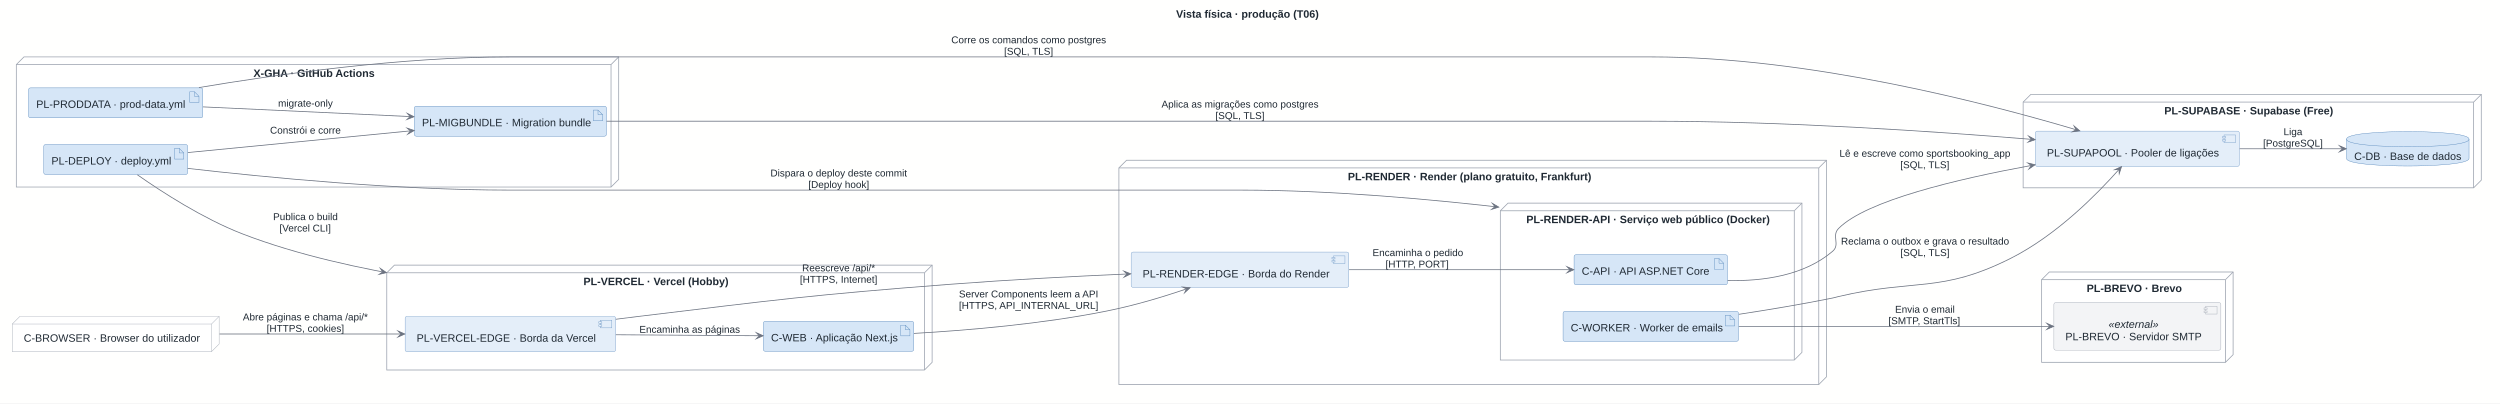
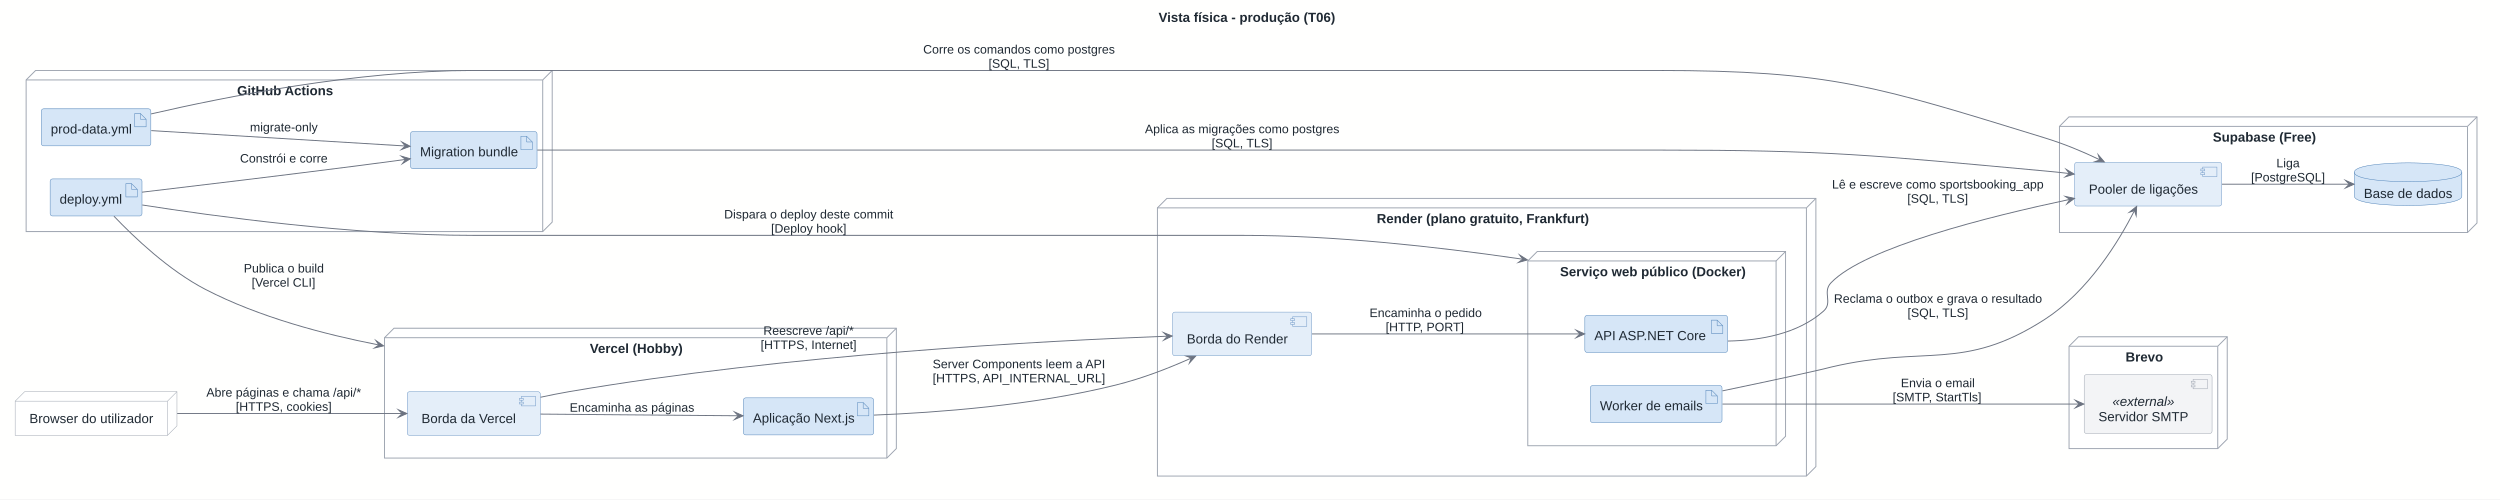
- <svg xmlns="http://www.w3.org/2000/svg" version="1.1" data-diagram-type="DESCRIPTION" style="width:3266px;height:527px;background:#FFFFFE;" width="3266px" height="527px" viewBox="0 0 3266 527" zoomAndPan="magnify" preserveAspectRatio="none" contentStyleType="text/css">
+ <svg xmlns="http://www.w3.org/2000/svg" version="1.1" data-diagram-type="DESCRIPTION" style="width:2638px;height:527px;background:#FFFFFE;" width="2638px" height="527px" viewBox="0 0 2638 527" zoomAndPan="magnify" preserveAspectRatio="none" contentStyleType="text/css">
  <defs />
  <g font-family="sans-serif" lengthAdjust="spacing">
-     <rect x="0" y="0" width="3266" height="527" fill="#FFFFFE" style="stroke:none;" />
+     <rect x="0" y="0" width="2638" height="527" fill="#FFFFFE" style="stroke:none;" />
    <g class="title" data-source-line="10">
-       <text x="1536.42" y="23.132" fill="#1F2933" font-size="14" textLength="186.71" font-weight="700" font-family="Arial, Liberation Sans, Helvetica, sans-serif">Vista física · produção (T06)</text>
+       <text x="1222.5" y="23.132" fill="#1F2933" font-size="14" textLength="186.71" font-weight="700" font-family="Arial, Liberation Sans, Helvetica, sans-serif">Vista física - produção (T06)</text>
    </g>
    <g class="cluster" data-qualified-name="PL_VERCEL" id="ent0002" data-source-line="15">
-       <polygon points="505.27,356.354,515.27,346.354,1217.73,346.354,1217.73,473.354,1207.73,483.354,505.27,483.354,505.27,356.354" fill="#FFF" style="stroke:#9CA3AF;stroke-width:1;stroke-linejoin:miter;stroke-miterlimit:10;" />
-       <line x1="1207.73" y1="356.354" x2="1217.73" y2="346.354" style="stroke:#9CA3AF;stroke-width:1;" />
-       <line x1="505.27" y1="356.354" x2="1207.73" y2="356.354" style="stroke:#9CA3AF;stroke-width:1;" />
-       <line x1="1207.73" y1="356.354" x2="1207.73" y2="483.354" style="stroke:#9CA3AF;stroke-width:1;" />
-       <text x="762.21" y="372.485" fill="#1F2933" font-size="14" textLength="190.579" font-weight="700" font-family="Arial, Liberation Sans, Helvetica, sans-serif">PL-VERCEL · Vercel (Hobby)</text>
+       <polygon points="405.73,356.354,415.73,346.354,945.81,346.354,945.81,473.354,935.81,483.354,405.73,483.354,405.73,356.354" fill="#FFF" style="stroke:#9CA3AF;stroke-width:1;stroke-linejoin:miter;stroke-miterlimit:10;" />
+       <line x1="935.81" y1="356.354" x2="945.81" y2="346.354" style="stroke:#9CA3AF;stroke-width:1;" />
+       <line x1="405.73" y1="356.354" x2="935.81" y2="356.354" style="stroke:#9CA3AF;stroke-width:1;" />
+       <line x1="935.81" y1="356.354" x2="935.81" y2="483.354" style="stroke:#9CA3AF;stroke-width:1;" />
+       <text x="622.37" y="372.485" fill="#1F2933" font-size="14" textLength="98.8" font-weight="700" font-family="Arial, Liberation Sans, Helvetica, sans-serif">Vercel (Hobby)</text>
    </g>
    <g class="cluster" data-qualified-name="PL_RENDER" id="ent0005" data-source-line="20">
-       <polygon points="1461.73,219.354,1471.73,209.354,2386.04,209.354,2386.04,492.354,2376.04,502.354,1461.73,502.354,1461.73,219.354" fill="#FFF" style="stroke:#9CA3AF;stroke-width:1;stroke-linejoin:miter;stroke-miterlimit:10;" />
-       <line x1="2376.04" y1="219.354" x2="2386.04" y2="209.354" style="stroke:#9CA3AF;stroke-width:1;" />
-       <line x1="1461.73" y1="219.354" x2="2376.04" y2="219.354" style="stroke:#9CA3AF;stroke-width:1;" />
-       <line x1="2376.04" y1="219.354" x2="2376.04" y2="502.354" style="stroke:#9CA3AF;stroke-width:1;" />
-       <text x="1760.83" y="235.485" fill="#1F2933" font-size="14" textLength="318.11" font-weight="700" font-family="Arial, Liberation Sans, Helvetica, sans-serif">PL-RENDER · Render (plano gratuito, Frankfurt)</text>
+       <polygon points="1221.31,219.354,1231.31,209.354,1916.12,209.354,1916.12,492.354,1906.12,502.354,1221.31,502.354,1221.31,219.354" fill="#FFF" style="stroke:#9CA3AF;stroke-width:1;stroke-linejoin:miter;stroke-miterlimit:10;" />
+       <line x1="1906.12" y1="219.354" x2="1916.12" y2="209.354" style="stroke:#9CA3AF;stroke-width:1;" />
+       <line x1="1221.31" y1="219.354" x2="1906.12" y2="219.354" style="stroke:#9CA3AF;stroke-width:1;" />
+       <line x1="1906.12" y1="219.354" x2="1906.12" y2="502.354" style="stroke:#9CA3AF;stroke-width:1;" />
+       <text x="1452.715" y="235.485" fill="#1F2933" font-size="14" textLength="224" font-weight="700" font-family="Arial, Liberation Sans, Helvetica, sans-serif">Render (plano gratuito, Frankfurt)</text>
    </g>
    <g class="cluster" data-qualified-name="PL_RENDER.PL_RENDER_API" id="ent0007" data-source-line="22">
-       <polygon points="1960.04,275.354,1970.04,265.354,2354.04,265.354,2354.04,460.354,2344.04,470.354,1960.04,470.354,1960.04,275.354" fill="#FFF" style="stroke:#9CA3AF;stroke-width:1;stroke-linejoin:miter;stroke-miterlimit:10;" />
-       <line x1="2344.04" y1="275.354" x2="2354.04" y2="265.354" style="stroke:#9CA3AF;stroke-width:1;" />
-       <line x1="1960.04" y1="275.354" x2="2344.04" y2="275.354" style="stroke:#9CA3AF;stroke-width:1;" />
-       <line x1="2344.04" y1="275.354" x2="2344.04" y2="470.354" style="stroke:#9CA3AF;stroke-width:1;" />
-       <text x="1993.961" y="291.485" fill="#1F2933" font-size="14" textLength="318.158" font-weight="700" font-family="Arial, Liberation Sans, Helvetica, sans-serif">PL-RENDER-API · Serviço web público (Docker)</text>
+       <polygon points="1612.12,275.354,1622.12,265.354,1884.12,265.354,1884.12,460.354,1874.12,470.354,1612.12,470.354,1612.12,275.354" fill="#FFF" style="stroke:#9CA3AF;stroke-width:1;stroke-linejoin:miter;stroke-miterlimit:10;" />
+       <line x1="1874.12" y1="275.354" x2="1884.12" y2="265.354" style="stroke:#9CA3AF;stroke-width:1;" />
+       <line x1="1612.12" y1="275.354" x2="1874.12" y2="275.354" style="stroke:#9CA3AF;stroke-width:1;" />
+       <line x1="1874.12" y1="275.354" x2="1874.12" y2="470.354" style="stroke:#9CA3AF;stroke-width:1;" />
+       <text x="1646.096" y="291.485" fill="#1F2933" font-size="14" textLength="196.048" font-weight="700" font-family="Arial, Liberation Sans, Helvetica, sans-serif">Serviço web público (Docker)</text>
    </g>
    <g class="cluster" data-qualified-name="PL_SUPABASE" id="ent0010" data-source-line="28">
-       <polygon points="2643.04,133.354,2653.04,123.354,3241.55,123.354,3241.55,235.354,3231.55,245.354,2643.04,245.354,2643.04,133.354" fill="#FFF" style="stroke:#9CA3AF;stroke-width:1;stroke-linejoin:miter;stroke-miterlimit:10;" />
-       <line x1="3231.55" y1="133.354" x2="3241.55" y2="123.354" style="stroke:#9CA3AF;stroke-width:1;" />
-       <line x1="2643.04" y1="133.354" x2="3231.55" y2="133.354" style="stroke:#9CA3AF;stroke-width:1;" />
-       <line x1="3231.55" y1="133.354" x2="3231.55" y2="245.354" style="stroke:#9CA3AF;stroke-width:1;" />
-       <text x="2827.44" y="149.485" fill="#1F2933" font-size="14" textLength="221.71" font-weight="700" font-family="Arial, Liberation Sans, Helvetica, sans-serif">PL-SUPABASE · Supabase (Free)</text>
+       <polygon points="2173.12,133.354,2183.12,123.354,2613.71,123.354,2613.71,235.354,2603.71,245.354,2173.12,245.354,2173.12,133.354" fill="#FFF" style="stroke:#9CA3AF;stroke-width:1;stroke-linejoin:miter;stroke-miterlimit:10;" />
+       <line x1="2603.71" y1="133.354" x2="2613.71" y2="123.354" style="stroke:#9CA3AF;stroke-width:1;" />
+       <line x1="2173.12" y1="133.354" x2="2603.71" y2="133.354" style="stroke:#9CA3AF;stroke-width:1;" />
+       <line x1="2603.71" y1="133.354" x2="2603.71" y2="245.354" style="stroke:#9CA3AF;stroke-width:1;" />
+       <text x="2334.953" y="149.485" fill="#1F2933" font-size="14" textLength="108.924" font-weight="700" font-family="Arial, Liberation Sans, Helvetica, sans-serif">Supabase (Free)</text>
    </g>
    <g class="cluster" data-qualified-name="PL_BREVO_NODE" id="ent0013" data-source-line="33">
-       <polygon points="2667.19,365.354,2677.19,355.354,2917.34,355.354,2917.34,463.354,2907.34,473.354,2667.19,473.354,2667.19,365.354" fill="#FFF" style="stroke:#9CA3AF;stroke-width:1;stroke-linejoin:miter;stroke-miterlimit:10;" />
-       <line x1="2907.34" y1="365.354" x2="2917.34" y2="355.354" style="stroke:#9CA3AF;stroke-width:1;" />
-       <line x1="2667.19" y1="365.354" x2="2907.34" y2="365.354" style="stroke:#9CA3AF;stroke-width:1;" />
-       <line x1="2907.34" y1="365.354" x2="2907.34" y2="473.354" style="stroke:#9CA3AF;stroke-width:1;" />
-       <text x="2726.034" y="381.485" fill="#1F2933" font-size="14" textLength="124.462" font-weight="700" font-family="Arial, Liberation Sans, Helvetica, sans-serif">PL-BREVO · Brevo</text>
+       <polygon points="2183.26,365.354,2193.26,355.354,2350.17,355.354,2350.17,463.354,2340.17,473.354,2183.26,473.354,2183.26,365.354" fill="#FFF" style="stroke:#9CA3AF;stroke-width:1;stroke-linejoin:miter;stroke-miterlimit:10;" />
+       <line x1="2340.17" y1="365.354" x2="2350.17" y2="355.354" style="stroke:#9CA3AF;stroke-width:1;" />
+       <line x1="2183.26" y1="365.354" x2="2340.17" y2="365.354" style="stroke:#9CA3AF;stroke-width:1;" />
+       <line x1="2340.17" y1="365.354" x2="2340.17" y2="473.354" style="stroke:#9CA3AF;stroke-width:1;" />
+       <text x="2242.874" y="381.485" fill="#1F2933" font-size="14" textLength="39.683" font-weight="700" font-family="Arial, Liberation Sans, Helvetica, sans-serif">Brevo</text>
    </g>
    <g class="cluster" data-qualified-name="X_GHA" id="ent0015" data-source-line="37">
-       <polygon points="21.33,84.354,31.33,74.354,808.25,74.354,808.25,234.354,798.25,244.354,21.33,244.354,21.33,84.354" fill="#FFF" style="stroke:#9CA3AF;stroke-width:1;stroke-linejoin:miter;stroke-miterlimit:10;" />
-       <line x1="798.25" y1="84.354" x2="808.25" y2="74.354" style="stroke:#9CA3AF;stroke-width:1;" />
-       <line x1="21.33" y1="84.354" x2="798.25" y2="84.354" style="stroke:#9CA3AF;stroke-width:1;" />
-       <line x1="798.25" y1="84.354" x2="798.25" y2="244.354" style="stroke:#9CA3AF;stroke-width:1;" />
-       <text x="331.073" y="100.485" fill="#1F2933" font-size="14" textLength="159.435" font-weight="700" font-family="Arial, Liberation Sans, Helvetica, sans-serif">X-GHA · GitHub Actions</text>
+       <polygon points="27.57,84.354,37.57,74.354,582.68,74.354,582.68,234.354,572.68,244.354,27.57,244.354,27.57,84.354" fill="#FFF" style="stroke:#9CA3AF;stroke-width:1;stroke-linejoin:miter;stroke-miterlimit:10;" />
+       <line x1="572.68" y1="84.354" x2="582.68" y2="74.354" style="stroke:#9CA3AF;stroke-width:1;" />
+       <line x1="27.57" y1="84.354" x2="572.68" y2="84.354" style="stroke:#9CA3AF;stroke-width:1;" />
+       <line x1="572.68" y1="84.354" x2="572.68" y2="244.354" style="stroke:#9CA3AF;stroke-width:1;" />
+       <text x="250.184" y="100.485" fill="#1F2933" font-size="14" textLength="101.883" font-weight="700" font-family="Arial, Liberation Sans, Helvetica, sans-serif">GitHub Actions</text>
    </g>
    <g class="entity" data-qualified-name="PL_VERCEL.PL_VERCEL_EDGE" id="ent0003" data-source-line="16">
-       <rect x="529.27" y="413.304" width="274.979" height="46.099" fill="#E4EEF9" style="stroke:#6B95C4;stroke-width:0.5;" rx="2.5" ry="2.5" />
-       <rect x="784.249" y="418.304" width="15" height="10" fill="#E4EEF9" style="stroke:#6B95C4;stroke-width:0.5;" />
-       <rect x="782.249" y="420.304" width="4" height="2" fill="#E4EEF9" style="stroke:#6B95C4;stroke-width:0.5;" />
-       <rect x="782.249" y="424.304" width="4" height="2" fill="#E4EEF9" style="stroke:#6B95C4;stroke-width:0.5;" />
-       <text x="544.27" y="446.435" fill="#1F2933" font-size="14" textLength="234.979" font-family="Arial, Liberation Sans, Helvetica, sans-serif">PL-VERCEL-EDGE · Borda da Vercel</text>
+       <rect x="429.73" y="413.304" width="140.393" height="46.099" fill="#E4EEF9" style="stroke:#6B95C4;stroke-width:0.5;" rx="2.5" ry="2.5" />
+       <rect x="550.123" y="418.304" width="15" height="10" fill="#E4EEF9" style="stroke:#6B95C4;stroke-width:0.5;" />
+       <rect x="548.123" y="420.304" width="4" height="2" fill="#E4EEF9" style="stroke:#6B95C4;stroke-width:0.5;" />
+       <rect x="548.123" y="424.304" width="4" height="2" fill="#E4EEF9" style="stroke:#6B95C4;stroke-width:0.5;" />
+       <text x="444.73" y="446.435" fill="#1F2933" font-size="14" textLength="100.393" font-family="Arial, Liberation Sans, Helvetica, sans-serif">Borda da Vercel</text>
    </g>
    <g class="entity" data-qualified-name="PL_VERCEL.C_WEB" id="ent0004" data-source-line="17">
-       <rect x="997.25" y="419.804" width="196.482" height="39.099" fill="#D6E6F7" style="stroke:#4F82B8;stroke-width:0.5;" rx="2.5" ry="2.5" />
-       <polygon points="1176.732,424.804,1176.732,438.804,1188.732,438.804,1188.732,430.804,1182.732,424.804,1176.732,424.804" fill="#D6E6F7" style="stroke:#4F82B8;stroke-width:0.5;stroke-linejoin:miter;stroke-miterlimit:10;" />
-       <line x1="1182.732" y1="424.804" x2="1182.732" y2="430.804" style="stroke:#4F82B8;stroke-width:0.5;" />
-       <line x1="1188.732" y1="430.804" x2="1182.732" y2="430.804" style="stroke:#4F82B8;stroke-width:0.5;" />
-       <text x="1007.25" y="445.935" fill="#1F2933" font-size="14" textLength="166.482" font-family="Arial, Liberation Sans, Helvetica, sans-serif">C-WEB · Aplicação Next.js</text>
+       <rect x="784.43" y="419.804" width="137.379" height="39.099" fill="#D6E6F7" style="stroke:#4F82B8;stroke-width:0.5;" rx="2.5" ry="2.5" />
+       <polygon points="904.809,424.804,904.809,438.804,916.809,438.804,916.809,430.804,910.809,424.804,904.809,424.804" fill="#D6E6F7" style="stroke:#4F82B8;stroke-width:0.5;stroke-linejoin:miter;stroke-miterlimit:10;" />
+       <line x1="910.809" y1="424.804" x2="910.809" y2="430.804" style="stroke:#4F82B8;stroke-width:0.5;" />
+       <line x1="916.809" y1="430.804" x2="910.809" y2="430.804" style="stroke:#4F82B8;stroke-width:0.5;" />
+       <text x="794.43" y="445.935" fill="#1F2933" font-size="14" textLength="107.379" font-family="Arial, Liberation Sans, Helvetica, sans-serif">Aplicação Next.js</text>
    </g>
    <g class="entity" data-qualified-name="PL_RENDER.PL_RENDER_EDGE" id="ent0006" data-source-line="21">
-       <rect x="1477.73" y="329.304" width="284.31" height="46.099" fill="#E4EEF9" style="stroke:#6B95C4;stroke-width:0.5;" rx="2.5" ry="2.5" />
-       <rect x="1742.04" y="334.304" width="15" height="10" fill="#E4EEF9" style="stroke:#6B95C4;stroke-width:0.5;" />
-       <rect x="1740.04" y="336.304" width="4" height="2" fill="#E4EEF9" style="stroke:#6B95C4;stroke-width:0.5;" />
-       <rect x="1740.04" y="340.304" width="4" height="2" fill="#E4EEF9" style="stroke:#6B95C4;stroke-width:0.5;" />
-       <text x="1492.73" y="362.435" fill="#1F2933" font-size="14" textLength="244.31" font-family="Arial, Liberation Sans, Helvetica, sans-serif">PL-RENDER-EDGE · Borda do Render</text>
+       <rect x="1237.31" y="329.304" width="146.627" height="46.099" fill="#E4EEF9" style="stroke:#6B95C4;stroke-width:0.5;" rx="2.5" ry="2.5" />
+       <rect x="1363.937" y="334.304" width="15" height="10" fill="#E4EEF9" style="stroke:#6B95C4;stroke-width:0.5;" />
+       <rect x="1361.937" y="336.304" width="4" height="2" fill="#E4EEF9" style="stroke:#6B95C4;stroke-width:0.5;" />
+       <rect x="1361.937" y="340.304" width="4" height="2" fill="#E4EEF9" style="stroke:#6B95C4;stroke-width:0.5;" />
+       <text x="1252.31" y="362.435" fill="#1F2933" font-size="14" textLength="106.627" font-family="Arial, Liberation Sans, Helvetica, sans-serif">Borda do Render</text>
    </g>
    <g class="entity" data-qualified-name="PL_RENDER.PL_RENDER_API.C_API" id="ent0008" data-source-line="23">
-       <rect x="2056.36" y="332.804" width="200.372" height="39.099" fill="#D6E6F7" style="stroke:#4F82B8;stroke-width:0.5;" rx="2.5" ry="2.5" />
-       <polygon points="2239.732,337.804,2239.732,351.804,2251.732,351.804,2251.732,343.804,2245.732,337.804,2239.732,337.804" fill="#D6E6F7" style="stroke:#4F82B8;stroke-width:0.5;stroke-linejoin:miter;stroke-miterlimit:10;" />
-       <line x1="2245.732" y1="337.804" x2="2245.732" y2="343.804" style="stroke:#4F82B8;stroke-width:0.5;" />
-       <line x1="2251.732" y1="343.804" x2="2245.732" y2="343.804" style="stroke:#4F82B8;stroke-width:0.5;" />
-       <text x="2066.36" y="358.935" fill="#1F2933" font-size="14" textLength="170.372" font-family="Arial, Liberation Sans, Helvetica, sans-serif">C-API · API ASP.NET Core</text>
+       <rect x="1672.32" y="332.804" width="150.593" height="39.099" fill="#D6E6F7" style="stroke:#4F82B8;stroke-width:0.5;" rx="2.5" ry="2.5" />
+       <polygon points="1805.913,337.804,1805.913,351.804,1817.913,351.804,1817.913,343.804,1811.913,337.804,1805.913,337.804" fill="#D6E6F7" style="stroke:#4F82B8;stroke-width:0.5;stroke-linejoin:miter;stroke-miterlimit:10;" />
+       <line x1="1811.913" y1="337.804" x2="1811.913" y2="343.804" style="stroke:#4F82B8;stroke-width:0.5;" />
+       <line x1="1817.913" y1="343.804" x2="1811.913" y2="343.804" style="stroke:#4F82B8;stroke-width:0.5;" />
+       <text x="1682.32" y="358.935" fill="#1F2933" font-size="14" textLength="120.593" font-family="Arial, Liberation Sans, Helvetica, sans-serif">API ASP.NET Core</text>
    </g>
    <g class="entity" data-qualified-name="PL_RENDER.PL_RENDER_API.C_WORKER" id="ent0009" data-source-line="24">
-       <rect x="2041.98" y="406.804" width="229.131" height="39.099" fill="#D6E6F7" style="stroke:#4F82B8;stroke-width:0.5;" rx="2.5" ry="2.5" />
-       <polygon points="2254.111,411.804,2254.111,425.804,2266.111,425.804,2266.111,417.804,2260.111,411.804,2254.111,411.804" fill="#D6E6F7" style="stroke:#4F82B8;stroke-width:0.5;stroke-linejoin:miter;stroke-miterlimit:10;" />
-       <line x1="2260.111" y1="411.804" x2="2260.111" y2="417.804" style="stroke:#4F82B8;stroke-width:0.5;" />
-       <line x1="2266.111" y1="417.804" x2="2260.111" y2="417.804" style="stroke:#4F82B8;stroke-width:0.5;" />
-       <text x="2051.98" y="432.935" fill="#1F2933" font-size="14" textLength="199.131" font-family="Arial, Liberation Sans, Helvetica, sans-serif">C-WORKER · Worker de emails</text>
+       <rect x="1678.16" y="406.804" width="138.917" height="39.099" fill="#D6E6F7" style="stroke:#4F82B8;stroke-width:0.5;" rx="2.5" ry="2.5" />
+       <polygon points="1800.077,411.804,1800.077,425.804,1812.077,425.804,1812.077,417.804,1806.077,411.804,1800.077,411.804" fill="#D6E6F7" style="stroke:#4F82B8;stroke-width:0.5;stroke-linejoin:miter;stroke-miterlimit:10;" />
+       <line x1="1806.077" y1="411.804" x2="1806.077" y2="417.804" style="stroke:#4F82B8;stroke-width:0.5;" />
+       <line x1="1812.077" y1="417.804" x2="1806.077" y2="417.804" style="stroke:#4F82B8;stroke-width:0.5;" />
+       <text x="1688.16" y="432.935" fill="#1F2933" font-size="14" textLength="108.917" font-family="Arial, Liberation Sans, Helvetica, sans-serif">Worker de emails</text>
    </g>
    <g class="entity" data-qualified-name="PL_SUPABASE.PL_SUPAPOOL" id="ent0011" data-source-line="29">
-       <rect x="2659.04" y="171.304" width="266.44" height="46.099" fill="#E4EEF9" style="stroke:#6B95C4;stroke-width:0.5;" rx="2.5" ry="2.5" />
-       <rect x="2905.48" y="176.304" width="15" height="10" fill="#E4EEF9" style="stroke:#6B95C4;stroke-width:0.5;" />
-       <rect x="2903.48" y="178.304" width="4" height="2" fill="#E4EEF9" style="stroke:#6B95C4;stroke-width:0.5;" />
-       <rect x="2903.48" y="182.304" width="4" height="2" fill="#E4EEF9" style="stroke:#6B95C4;stroke-width:0.5;" />
-       <text x="2674.04" y="204.435" fill="#1F2933" font-size="14" textLength="226.44" font-family="Arial, Liberation Sans, Helvetica, sans-serif">PL-SUPAPOOL · Pooler de ligações</text>
+       <rect x="2189.12" y="171.304" width="155.186" height="46.099" fill="#E4EEF9" style="stroke:#6B95C4;stroke-width:0.5;" rx="2.5" ry="2.5" />
+       <rect x="2324.306" y="176.304" width="15" height="10" fill="#E4EEF9" style="stroke:#6B95C4;stroke-width:0.5;" />
+       <rect x="2322.306" y="178.304" width="4" height="2" fill="#E4EEF9" style="stroke:#6B95C4;stroke-width:0.5;" />
+       <rect x="2322.306" y="182.304" width="4" height="2" fill="#E4EEF9" style="stroke:#6B95C4;stroke-width:0.5;" />
+       <text x="2204.12" y="204.435" fill="#1F2933" font-size="14" textLength="115.186" font-family="Arial, Liberation Sans, Helvetica, sans-serif">Pooler de ligações</text>
    </g>
    <g class="entity" data-qualified-name="PL_SUPABASE.C_DB" id="ent0012" data-source-line="30">
-       <path d="M3065.48,181.804 C3065.48,171.804 3145.514,171.804 3145.514,171.804 C3145.514,171.804 3225.548,171.804 3225.548,181.804 L3225.548,206.902 C3225.548,216.902 3145.514,216.902 3145.514,216.902 C3145.514,216.902 3065.48,216.902 3065.48,206.902 L3065.48,181.804" style="stroke:#4F82B8;stroke-width:0.5;" fill="#D6E6F7" />
-       <path d="M3065.48,181.804 C3065.48,191.804 3145.514,191.804 3145.514,191.804 C3145.514,191.804 3225.548,191.804 3225.548,181.804" style="stroke:#4F82B8;stroke-width:0.5;" fill="none" />
-       <text x="3075.48" y="208.935" fill="#1F2933" font-size="14" textLength="140.068" font-family="Arial, Liberation Sans, Helvetica, sans-serif">C-DB · Base de dados</text>
+       <path d="M2484.31,181.804 C2484.31,171.804 2541.013,171.804 2541.013,171.804 C2541.013,171.804 2597.716,171.804 2597.716,181.804 L2597.716,206.902 C2597.716,216.902 2541.013,216.902 2541.013,216.902 C2541.013,216.902 2484.31,216.902 2484.31,206.902 L2484.31,181.804" style="stroke:#4F82B8;stroke-width:0.5;" fill="#D6E6F7" />
+       <path d="M2484.31,181.804 C2484.31,191.804 2541.013,191.804 2541.013,191.804 C2541.013,191.804 2597.716,191.804 2597.716,181.804" style="stroke:#4F82B8;stroke-width:0.5;" fill="none" />
+       <text x="2494.31" y="208.935" fill="#1F2933" font-size="14" textLength="93.406" font-family="Arial, Liberation Sans, Helvetica, sans-serif">Base de dados</text>
    </g>
    <g class="entity" data-qualified-name="PL_BREVO_NODE.PL_BREVO" id="ent0014" data-source-line="34">
-       <rect x="2683.19" y="395.254" width="218.151" height="62.197" fill="#F3F4F6" style="stroke:#9CA3AF;stroke-width:0.5;" rx="2.5" ry="2.5" />
-       <rect x="2881.341" y="400.254" width="15" height="10" fill="#F3F4F6" style="stroke:#9CA3AF;stroke-width:0.5;" />
-       <rect x="2879.341" y="402.254" width="4" height="2" fill="#F3F4F6" style="stroke:#9CA3AF;stroke-width:0.5;" />
-       <rect x="2879.341" y="406.254" width="4" height="2" fill="#F3F4F6" style="stroke:#9CA3AF;stroke-width:0.5;" />
-       <text x="2754.576" y="428.385" fill="#1F2933" font-size="14" textLength="65.379" font-style="italic" font-family="Arial, Liberation Sans, Helvetica, sans-serif">«external»</text>
-       <text x="2698.19" y="444.484" fill="#1F2933" font-size="14" textLength="178.151" font-family="Arial, Liberation Sans, Helvetica, sans-serif">PL-BREVO · Servidor SMTP</text>
+       <rect x="2199.26" y="395.254" width="134.91" height="62.197" fill="#F3F4F6" style="stroke:#9CA3AF;stroke-width:0.5;" rx="2.5" ry="2.5" />
+       <rect x="2314.17" y="400.254" width="15" height="10" fill="#F3F4F6" style="stroke:#9CA3AF;stroke-width:0.5;" />
+       <rect x="2312.17" y="402.254" width="4" height="2" fill="#F3F4F6" style="stroke:#9CA3AF;stroke-width:0.5;" />
+       <rect x="2312.17" y="406.254" width="4" height="2" fill="#F3F4F6" style="stroke:#9CA3AF;stroke-width:0.5;" />
+       <text x="2229.026" y="428.385" fill="#1F2933" font-size="14" textLength="65.379" font-style="italic" font-family="Arial, Liberation Sans, Helvetica, sans-serif">«external»</text>
+       <text x="2214.26" y="444.484" fill="#1F2933" font-size="14" textLength="94.91" font-family="Arial, Liberation Sans, Helvetica, sans-serif">Servidor SMTP</text>
    </g>
    <g class="entity" data-qualified-name="X_GHA.PL_DEPLOY" id="ent0016" data-source-line="38">
-       <rect x="57.16" y="188.804" width="187.944" height="39.099" fill="#D6E6F7" style="stroke:#4F82B8;stroke-width:0.5;" rx="2.5" ry="2.5" />
-       <polygon points="228.104,193.804,228.104,207.804,240.104,207.804,240.104,199.804,234.104,193.804,228.104,193.804" fill="#D6E6F7" style="stroke:#4F82B8;stroke-width:0.5;stroke-linejoin:miter;stroke-miterlimit:10;" />
-       <line x1="234.104" y1="193.804" x2="234.104" y2="199.804" style="stroke:#4F82B8;stroke-width:0.5;" />
-       <line x1="240.104" y1="199.804" x2="234.104" y2="199.804" style="stroke:#4F82B8;stroke-width:0.5;" />
-       <text x="67.16" y="214.935" fill="#1F2933" font-size="14" textLength="157.944" font-family="Arial, Liberation Sans, Helvetica, sans-serif">PL-DEPLOY · deploy.yml</text>
+       <rect x="52.91" y="188.804" width="96.917" height="39.099" fill="#D6E6F7" style="stroke:#4F82B8;stroke-width:0.5;" rx="2.5" ry="2.5" />
+       <polygon points="132.827,193.804,132.827,207.804,144.827,207.804,144.827,199.804,138.827,193.804,132.827,193.804" fill="#D6E6F7" style="stroke:#4F82B8;stroke-width:0.5;stroke-linejoin:miter;stroke-miterlimit:10;" />
+       <line x1="138.827" y1="193.804" x2="138.827" y2="199.804" style="stroke:#4F82B8;stroke-width:0.5;" />
+       <line x1="144.827" y1="199.804" x2="138.827" y2="199.804" style="stroke:#4F82B8;stroke-width:0.5;" />
+       <text x="62.91" y="214.935" fill="#1F2933" font-size="14" textLength="66.917" font-family="Arial, Liberation Sans, Helvetica, sans-serif">deploy.yml</text>
    </g>
    <g class="entity" data-qualified-name="X_GHA.PL_PRODDATA" id="ent0017" data-source-line="39">
-       <rect x="37.33" y="114.804" width="227.606" height="39.099" fill="#D6E6F7" style="stroke:#4F82B8;stroke-width:0.5;" rx="2.5" ry="2.5" />
-       <polygon points="247.936,119.804,247.936,133.804,259.936,133.804,259.936,125.804,253.936,119.804,247.936,119.804" fill="#D6E6F7" style="stroke:#4F82B8;stroke-width:0.5;stroke-linejoin:miter;stroke-miterlimit:10;" />
-       <line x1="253.936" y1="119.804" x2="253.936" y2="125.804" style="stroke:#4F82B8;stroke-width:0.5;" />
-       <line x1="259.936" y1="125.804" x2="253.936" y2="125.804" style="stroke:#4F82B8;stroke-width:0.5;" />
-       <text x="47.33" y="140.935" fill="#1F2933" font-size="14" textLength="197.606" font-family="Arial, Liberation Sans, Helvetica, sans-serif">PL-PRODDATA · prod-data.yml</text>
+       <rect x="43.57" y="114.804" width="115.593" height="39.099" fill="#D6E6F7" style="stroke:#4F82B8;stroke-width:0.5;" rx="2.5" ry="2.5" />
+       <polygon points="142.163,119.804,142.163,133.804,154.163,133.804,154.163,125.804,148.163,119.804,142.163,119.804" fill="#D6E6F7" style="stroke:#4F82B8;stroke-width:0.5;stroke-linejoin:miter;stroke-miterlimit:10;" />
+       <line x1="148.163" y1="119.804" x2="148.163" y2="125.804" style="stroke:#4F82B8;stroke-width:0.5;" />
+       <line x1="154.163" y1="125.804" x2="148.163" y2="125.804" style="stroke:#4F82B8;stroke-width:0.5;" />
+       <text x="53.57" y="140.935" fill="#1F2933" font-size="14" textLength="85.593" font-family="Arial, Liberation Sans, Helvetica, sans-serif">prod-data.yml</text>
    </g>
    <g class="entity" data-qualified-name="X_GHA.PL_MIGBUNDLE" id="ent0018" data-source-line="40">
-       <rect x="541.27" y="138.804" width="250.972" height="39.099" fill="#D6E6F7" style="stroke:#4F82B8;stroke-width:0.5;" rx="2.5" ry="2.5" />
-       <polygon points="775.242,143.804,775.242,157.804,787.242,157.804,787.242,149.804,781.242,143.804,775.242,143.804" fill="#D6E6F7" style="stroke:#4F82B8;stroke-width:0.5;stroke-linejoin:miter;stroke-miterlimit:10;" />
-       <line x1="781.242" y1="143.804" x2="781.242" y2="149.804" style="stroke:#4F82B8;stroke-width:0.5;" />
-       <line x1="787.242" y1="149.804" x2="781.242" y2="149.804" style="stroke:#4F82B8;stroke-width:0.5;" />
-       <text x="551.27" y="164.935" fill="#1F2933" font-size="14" textLength="220.972" font-family="Arial, Liberation Sans, Helvetica, sans-serif">PL-MIGBUNDLE · Migration bundle</text>
+       <rect x="433.17" y="138.804" width="133.51" height="39.099" fill="#D6E6F7" style="stroke:#4F82B8;stroke-width:0.5;" rx="2.5" ry="2.5" />
+       <polygon points="549.68,143.804,549.68,157.804,561.68,157.804,561.68,149.804,555.68,143.804,549.68,143.804" fill="#D6E6F7" style="stroke:#4F82B8;stroke-width:0.5;stroke-linejoin:miter;stroke-miterlimit:10;" />
+       <line x1="555.68" y1="143.804" x2="555.68" y2="149.804" style="stroke:#4F82B8;stroke-width:0.5;" />
+       <line x1="561.68" y1="149.804" x2="555.68" y2="149.804" style="stroke:#4F82B8;stroke-width:0.5;" />
+       <text x="443.17" y="164.935" fill="#1F2933" font-size="14" textLength="103.51" font-family="Arial, Liberation Sans, Helvetica, sans-serif">Migration bundle</text>
    </g>
    <g class="entity" data-qualified-name="C_BROWSER" id="ent0001" data-source-line="13">
-       <polygon points="16,423.304,26,413.304,286.275,413.304,286.275,449.402,276.275,459.402,16,459.402,16,423.304" fill="#FFF" style="stroke:#9CA3AF;stroke-width:0.5;stroke-linejoin:miter;stroke-miterlimit:10;" />
-       <line x1="276.275" y1="423.304" x2="286.275" y2="413.304" style="stroke:#9CA3AF;stroke-width:0.5;" />
-       <line x1="16" y1="423.304" x2="276.275" y2="423.304" style="stroke:#9CA3AF;stroke-width:0.5;" />
-       <line x1="276.275" y1="423.304" x2="276.275" y2="459.402" style="stroke:#9CA3AF;stroke-width:0.5;" />
-       <text x="31" y="446.435" fill="#1F2933" font-size="14" textLength="230.275" font-family="Arial, Liberation Sans, Helvetica, sans-serif">C-BROWSER · Browser do utilizador</text>
+       <polygon points="16,423.304,26,413.304,186.724,413.304,186.724,449.402,176.724,459.402,16,459.402,16,423.304" fill="#FFF" style="stroke:#9CA3AF;stroke-width:0.5;stroke-linejoin:miter;stroke-miterlimit:10;" />
+       <line x1="176.724" y1="423.304" x2="186.724" y2="413.304" style="stroke:#9CA3AF;stroke-width:0.5;" />
+       <line x1="16" y1="423.304" x2="176.724" y2="423.304" style="stroke:#9CA3AF;stroke-width:0.5;" />
+       <line x1="176.724" y1="423.304" x2="176.724" y2="459.402" style="stroke:#9CA3AF;stroke-width:0.5;" />
+       <text x="31" y="446.435" fill="#1F2933" font-size="14" textLength="130.724" font-family="Arial, Liberation Sans, Helvetica, sans-serif">Browser do utilizador</text>
    </g>
    <g class="link" data-entity-1="ent0001" data-entity-2="ent0003" id="lnk19" data-source-line="43" data-link-type="dependency">
-       <path d="M286.75,436.354 C361.35,436.354 448.9,436.354 523.86,436.354" style="stroke:#6B7280;stroke-width:1;" fill="none" id="C_BROWSER-to-PL_VERCEL_EDGE" />
-       <polygon points="528.86,436.354,519.86,432.354,523.86,436.354,519.86,440.354,528.86,436.354" fill="#6B7280" style="stroke:#6B7280;stroke-width:1;stroke-linejoin:miter;stroke-miterlimit:10;" />
-       <text x="317.27" y="418.547" fill="#1F2933" font-size="13" textLength="163.325" font-family="Arial, Liberation Sans, Helvetica, sans-serif">Abre páginas e chama /api/*</text>
-       <text x="348.364" y="433.496" fill="#1F2933" font-size="13" textLength="101.137" font-family="Arial, Liberation Sans, Helvetica, sans-serif">[HTTPS, cookies]</text>
+       <path d="M186.95,436.354 C259.17,436.354 356.79,436.354 424.33,436.354" style="stroke:#6B7280;stroke-width:1;" fill="none" id="C_BROWSER-to-PL_VERCEL_EDGE" />
+       <polygon points="429.33,436.354,420.33,432.354,424.33,436.354,420.33,440.354,429.33,436.354" fill="#6B7280" style="stroke:#6B7280;stroke-width:1;stroke-linejoin:miter;stroke-miterlimit:10;" />
+       <text x="217.73" y="418.547" fill="#1F2933" font-size="13" textLength="163.325" font-family="Arial, Liberation Sans, Helvetica, sans-serif">Abre páginas e chama /api/*</text>
+       <text x="248.824" y="433.496" fill="#1F2933" font-size="13" textLength="101.137" font-family="Arial, Liberation Sans, Helvetica, sans-serif">[HTTPS, cookies]</text>
    </g>
    <g class="link" data-entity-1="ent0003" data-entity-2="ent0004" id="lnk20" data-source-line="44" data-link-type="dependency">
-       <path d="M804.54,437.314 C867.19,437.754 935,438.228 991.99,438.628" style="stroke:#6B7280;stroke-width:1;" fill="none" id="PL_VERCEL_EDGE-to-C_WEB" />
-       <polygon points="996.99,438.664,988.018,434.6,991.99,438.628,987.962,442.6,996.99,438.664" fill="#6B7280" style="stroke:#6B7280;stroke-width:1;stroke-linejoin:miter;stroke-miterlimit:10;" />
-       <text x="835.25" y="434.777" fill="#1F2933" font-size="13" textLength="131.53" font-family="Arial, Liberation Sans, Helvetica, sans-serif">Encaminha as páginas</text>
+       <path d="M570.31,436.944 C632.28,437.474 717.52,438.2 779.07,438.73" style="stroke:#6B7280;stroke-width:1;" fill="none" id="PL_VERCEL_EDGE-to-C_WEB" />
+       <polygon points="784.07,438.774,775.105,434.696,779.07,438.73,775.036,442.696,784.07,438.774" fill="#6B7280" style="stroke:#6B7280;stroke-width:1;stroke-linejoin:miter;stroke-miterlimit:10;" />
+       <text x="601.12" y="434.437" fill="#1F2933" font-size="13" textLength="131.53" font-family="Arial, Liberation Sans, Helvetica, sans-serif">Encaminha as páginas</text>
    </g>
    <g class="link" data-entity-1="ent0003" data-entity-2="ent0006" id="lnk21" data-source-line="45" data-link-type="dependency">
-       <path d="M804.45,417.084 C814.53,415.784 824.54,414.524 834.25,413.354 C1015,391.564 1060.2,385.274 1241.73,371.354 C1319.52,365.394 1401.495,361.084 1472.295,357.954" style="stroke:#6B7280;stroke-width:1;" fill="none" id="PL_VERCEL_EDGE-to-PL_RENDER_EDGE" />
-       <polygon points="1477.29,357.734,1468.122,354.135,1472.295,357.954,1468.475,362.127,1477.29,357.734" fill="#6B7280" style="stroke:#6B7280;stroke-width:1;stroke-linejoin:miter;stroke-miterlimit:10;" />
-       <text x="1047.872" y="354.467" fill="#1F2933" font-size="13" textLength="95.38" font-family="Arial, Liberation Sans, Helvetica, sans-serif">Reescreve /api/*</text>
-       <text x="1044.99" y="369.416" fill="#1F2933" font-size="13" textLength="101.144" font-family="Arial, Liberation Sans, Helvetica, sans-serif">[HTTPS, Internet]</text>
+       <path d="M570.36,419.184 C580.31,417.034 590.45,415.014 600.12,413.354 C830.57,373.804 1102.753,359.58 1231.843,354.76" style="stroke:#6B7280;stroke-width:1;" fill="none" id="PL_VERCEL_EDGE-to-PL_RENDER_EDGE" />
+       <polygon points="1236.84,354.574,1227.697,350.912,1231.843,354.76,1227.996,358.907,1236.84,354.574" fill="#6B7280" style="stroke:#6B7280;stroke-width:1;stroke-linejoin:miter;stroke-miterlimit:10;" />
+       <text x="805.502" y="353.337" fill="#1F2933" font-size="13" textLength="95.38" font-family="Arial, Liberation Sans, Helvetica, sans-serif">Reescreve /api/*</text>
+       <text x="802.62" y="368.286" fill="#1F2933" font-size="13" textLength="101.144" font-family="Arial, Liberation Sans, Helvetica, sans-serif">[HTTPS, Internet]</text>
    </g>
    <g class="link" data-entity-1="ent0004" data-entity-2="ent0006" id="lnk22" data-source-line="46" data-link-type="dependency">
-       <path d="M1194.01,435.574 C1264.49,431.534 1361.69,423.234 1445.73,406.354 C1482.47,398.974 1517.734,388.387 1550.024,377.457" style="stroke:#6B7280;stroke-width:1;" fill="none" id="C_WEB-to-PL_RENDER_EDGE" />
-       <polygon points="1554.76,375.854,1544.953,374.95,1550.024,377.457,1547.518,382.528,1554.76,375.854" fill="#6B7280" style="stroke:#6B7280;stroke-width:1;stroke-linejoin:miter;stroke-miterlimit:10;" />
-       <text x="1252.73" y="388.547" fill="#1F2933" font-size="13" textLength="182.806" font-family="Arial, Liberation Sans, Helvetica, sans-serif">Server Components leem a API</text>
-       <text x="1252.749" y="403.496" fill="#1F2933" font-size="13" textLength="182.768" font-family="Arial, Liberation Sans, Helvetica, sans-serif">[HTTPS, API_INTERNAL_URL]</text>
+       <path d="M922.21,438.014 C988.25,435.404 1090.84,427.874 1177.12,406.354 C1206.04,399.144 1232.396,388.865 1257.096,377.815" style="stroke:#6B7280;stroke-width:1;" fill="none" id="C_WEB-to-PL_RENDER_EDGE" />
+       <polygon points="1261.66,375.774,1251.811,375.798,1257.096,377.815,1255.078,383.1,1261.66,375.774" fill="#6B7280" style="stroke:#6B7280;stroke-width:1;stroke-linejoin:miter;stroke-miterlimit:10;" />
+       <text x="984.12" y="388.547" fill="#1F2933" font-size="13" textLength="182.806" font-family="Arial, Liberation Sans, Helvetica, sans-serif">Server Components leem a API</text>
+       <text x="984.139" y="403.496" fill="#1F2933" font-size="13" textLength="182.768" font-family="Arial, Liberation Sans, Helvetica, sans-serif">[HTTPS, API_INTERNAL_URL]</text>
    </g>
    <g class="link" data-entity-1="ent0006" data-entity-2="ent0008" id="lnk23" data-source-line="47" data-link-type="dependency">
-       <path d="M1762.41,352.354 C1854.91,352.354 1968.45,352.354 2051.06,352.354" style="stroke:#6B7280;stroke-width:1;" fill="none" id="PL_RENDER_EDGE-to-C_API" />
-       <polygon points="2056.06,352.354,2047.06,348.354,2051.06,352.354,2047.06,356.354,2056.06,352.354" fill="#6B7280" style="stroke:#6B7280;stroke-width:1;stroke-linejoin:miter;stroke-miterlimit:10;" />
-       <text x="1793.04" y="334.547" fill="#1F2933" font-size="13" textLength="118.53" font-family="Arial, Liberation Sans, Helvetica, sans-serif">Encaminha o pedido</text>
-       <text x="1810.055" y="349.496" fill="#1F2933" font-size="13" textLength="84.5" font-family="Arial, Liberation Sans, Helvetica, sans-serif">[HTTP, PORT]</text>
+       <path d="M1384.43,352.354 C1464.24,352.354 1586.63,352.354 1667.12,352.354" style="stroke:#6B7280;stroke-width:1;" fill="none" id="PL_RENDER_EDGE-to-C_API" />
+       <polygon points="1672.12,352.354,1663.12,348.354,1667.12,352.354,1663.12,356.354,1672.12,352.354" fill="#6B7280" style="stroke:#6B7280;stroke-width:1;stroke-linejoin:miter;stroke-miterlimit:10;" />
+       <text x="1445.12" y="334.547" fill="#1F2933" font-size="13" textLength="118.53" font-family="Arial, Liberation Sans, Helvetica, sans-serif">Encaminha o pedido</text>
+       <text x="1462.135" y="349.496" fill="#1F2933" font-size="13" textLength="84.5" font-family="Arial, Liberation Sans, Helvetica, sans-serif">[HTTP, PORT]</text>
    </g>
    <g class="link" data-entity-1="ent0008" data-entity-2="ent0011" id="lnk24" data-source-line="48" data-link-type="dependency">
-       <path d="M2257.01,366.474 C2303.6,367.534 2356.89,360.004 2394.04,328.354 C2404.55,319.404 2392.29,308.114 2402.04,298.354 C2438.29,262.084 2555.782,234.148 2653.762,216.128" style="stroke:#6B7280;stroke-width:1;" fill="none" id="C_API-to-PL_SUPAPOOL" />
-       <polygon points="2658.68,215.224,2649.105,212.917,2653.762,216.128,2650.552,220.785,2658.68,215.224" fill="#6B7280" style="stroke:#6B7280;stroke-width:1;stroke-linejoin:miter;stroke-miterlimit:10;" />
-       <text x="2403.04" y="204.797" fill="#1F2933" font-size="13" textLength="223.304" font-family="Arial, Liberation Sans, Helvetica, sans-serif">Lê e escreve como sportsbooking_app</text>
-       <text x="2482.541" y="219.746" fill="#1F2933" font-size="13" textLength="64.302" font-family="Arial, Liberation Sans, Helvetica, sans-serif">[SQL, TLS]</text>
+       <path d="M1823.35,359.874 C1857.83,359.284 1897.03,352.264 1924.12,328.354 C1934.47,319.224 1922.57,308.314 1932.12,298.354 C1967.66,261.304 2097.129,228.822 2184.109,210.362" style="stroke:#6B7280;stroke-width:1;" fill="none" id="C_API-to-PL_SUPAPOOL" />
+       <polygon points="2189,209.324,2179.366,207.279,2184.109,210.362,2181.027,215.105,2189,209.324" fill="#6B7280" style="stroke:#6B7280;stroke-width:1;stroke-linejoin:miter;stroke-miterlimit:10;" />
+       <text x="1933.12" y="198.977" fill="#1F2933" font-size="13" textLength="223.304" font-family="Arial, Liberation Sans, Helvetica, sans-serif">Lê e escreve como sportsbooking_app</text>
+       <text x="2012.621" y="213.926" fill="#1F2933" font-size="13" textLength="64.302" font-family="Arial, Liberation Sans, Helvetica, sans-serif">[SQL, TLS]</text>
    </g>
    <g class="link" data-entity-1="ent0009" data-entity-2="ent0011" id="lnk25" data-source-line="49" data-link-type="dependency">
-       <path d="M2271.59,410.624 C2310.56,404.694 2354.33,397.404 2394.04,389.354 C2397.63,388.624 2398.47,388.194 2402.04,387.354 C2501.74,363.814 2535.6,383.524 2627.04,337.354 C2687.11,307.024 2739.719,253.471 2768.229,221.381" style="stroke:#6B7280;stroke-width:1;" fill="none" id="C_WORKER-to-PL_SUPAPOOL" />
-       <polygon points="2771.55,217.644,2762.582,221.715,2768.229,221.381,2768.563,227.028,2771.55,217.644" fill="#6B7280" style="stroke:#6B7280;stroke-width:1;stroke-linejoin:miter;stroke-miterlimit:10;" />
-       <text x="2405.04" y="319.547" fill="#1F2933" font-size="13" textLength="219.686" font-family="Arial, Liberation Sans, Helvetica, sans-serif">Reclama o outbox e grava o resultado</text>
-       <text x="2482.732" y="334.496" fill="#1F2933" font-size="13" textLength="64.302" font-family="Arial, Liberation Sans, Helvetica, sans-serif">[SQL, TLS]</text>
+       <path d="M1817.51,412.444 C1849.93,405.744 1889.07,397.424 1924.12,389.354 C1927.69,388.534 1928.55,388.194 1932.12,387.354 C2031.82,363.814 2070.88,392.634 2157.12,337.354 C2203.84,307.414 2235.808,254.422 2252.338,222.202" style="stroke:#6B7280;stroke-width:1;" fill="none" id="C_WORKER-to-PL_SUPAPOOL" />
+       <polygon points="2254.62,217.754,2246.953,223.935,2252.338,222.202,2254.071,227.587,2254.62,217.754" fill="#6B7280" style="stroke:#6B7280;stroke-width:1;stroke-linejoin:miter;stroke-miterlimit:10;" />
+       <text x="1935.12" y="319.547" fill="#1F2933" font-size="13" textLength="219.686" font-family="Arial, Liberation Sans, Helvetica, sans-serif">Reclama o outbox e grava o resultado</text>
+       <text x="2012.812" y="334.496" fill="#1F2933" font-size="13" textLength="64.302" font-family="Arial, Liberation Sans, Helvetica, sans-serif">[SQL, TLS]</text>
    </g>
    <g class="link" data-entity-1="ent0011" data-entity-2="ent0012" id="lnk26" data-source-line="50" data-link-type="dependency">
-       <path d="M2925.81,194.354 C2972.75,194.354 3019.06,194.354 3060.19,194.354" style="stroke:#6B7280;stroke-width:1;" fill="none" id="PL_SUPAPOOL-to-C_DB" />
-       <polygon points="3065.19,194.354,3056.19,190.354,3060.19,194.354,3056.19,198.354,3065.19,194.354" fill="#6B7280" style="stroke:#6B7280;stroke-width:1;stroke-linejoin:miter;stroke-miterlimit:10;" />
-       <text x="2983.21" y="176.547" fill="#1F2933" font-size="13" textLength="24.578" font-family="Arial, Liberation Sans, Helvetica, sans-serif">Liga</text>
-       <text x="2956.48" y="191.496" fill="#1F2933" font-size="13" textLength="78.038" font-family="Arial, Liberation Sans, Helvetica, sans-serif">[PostgreSQL]</text>
+       <path d="M2344.65,194.354 C2389,194.354 2438.76,194.354 2479.01,194.354" style="stroke:#6B7280;stroke-width:1;" fill="none" id="PL_SUPAPOOL-to-C_DB" />
+       <polygon points="2484.01,194.354,2475.01,190.354,2479.01,194.354,2475.01,198.354,2484.01,194.354" fill="#6B7280" style="stroke:#6B7280;stroke-width:1;stroke-linejoin:miter;stroke-miterlimit:10;" />
+       <text x="2402.04" y="176.547" fill="#1F2933" font-size="13" textLength="24.578" font-family="Arial, Liberation Sans, Helvetica, sans-serif">Liga</text>
+       <text x="2375.31" y="191.496" fill="#1F2933" font-size="13" textLength="78.038" font-family="Arial, Liberation Sans, Helvetica, sans-serif">[PostgreSQL]</text>
    </g>
    <g class="link" data-entity-1="ent0009" data-entity-2="ent0014" id="lnk27" data-source-line="51" data-link-type="dependency">
-       <path d="M2271.57,426.354 C2388.28,426.354 2563.31,426.354 2677.91,426.354" style="stroke:#6B7280;stroke-width:1;" fill="none" id="C_WORKER-to-PL_BREVO" />
-       <polygon points="2682.91,426.354,2673.91,422.354,2677.91,426.354,2673.91,430.354,2682.91,426.354" fill="#6B7280" style="stroke:#6B7280;stroke-width:1;stroke-linejoin:miter;stroke-miterlimit:10;" />
-       <text x="2475.692" y="408.547" fill="#1F2933" font-size="13" textLength="78.038" font-family="Arial, Liberation Sans, Helvetica, sans-serif">Envia o email</text>
-       <text x="2467.04" y="423.496" fill="#1F2933" font-size="13" textLength="95.342" font-family="Arial, Liberation Sans, Helvetica, sans-serif">[SMTP, StartTls]</text>
+       <path d="M1817.55,426.354 C1917.23,426.354 2095.41,426.354 2193.89,426.354" style="stroke:#6B7280;stroke-width:1;" fill="none" id="C_WORKER-to-PL_BREVO" />
+       <polygon points="2198.89,426.354,2189.89,422.354,2193.89,426.354,2189.89,430.354,2198.89,426.354" fill="#6B7280" style="stroke:#6B7280;stroke-width:1;stroke-linejoin:miter;stroke-miterlimit:10;" />
+       <text x="2005.772" y="408.547" fill="#1F2933" font-size="13" textLength="78.038" font-family="Arial, Liberation Sans, Helvetica, sans-serif">Envia o email</text>
+       <text x="1997.12" y="423.496" fill="#1F2933" font-size="13" textLength="95.342" font-family="Arial, Liberation Sans, Helvetica, sans-serif">[SMTP, StartTls]</text>
    </g>
    <g class="link" data-entity-1="ent0016" data-entity-2="ent0018" id="lnk28" data-source-line="52" data-link-type="dependency">
-       <path d="M245.44,199.274 C328.31,191.204 445.064,179.838 536.224,170.968" style="stroke:#6B7280;stroke-width:1;" fill="none" id="PL_DEPLOY-to-PL_MIGBUNDLE" />
-       <polygon points="541.2,170.484,531.855,167.374,536.224,170.968,532.63,175.336,541.2,170.484" fill="#6B7280" style="stroke:#6B7280;stroke-width:1;stroke-linejoin:miter;stroke-miterlimit:10;" />
-       <text x="352.77" y="174.597" fill="#1F2933" font-size="13" textLength="92.479" font-family="Arial, Liberation Sans, Helvetica, sans-serif">Constrói e corre</text>
+       <path d="M149.85,202.794 C205.45,196.224 300.32,184.864 381.73,174.354 C398.33,172.214 411.276,170.489 427.986,168.209" style="stroke:#6B7280;stroke-width:1;" fill="none" id="PL_DEPLOY-to-PL_MIGBUNDLE" />
+       <polygon points="432.94,167.534,423.482,164.787,427.986,168.209,424.563,172.714,432.94,167.534" fill="#6B7280" style="stroke:#6B7280;stroke-width:1;stroke-linejoin:miter;stroke-miterlimit:10;" />
+       <text x="253.23" y="171.547" fill="#1F2933" font-size="13" textLength="92.479" font-family="Arial, Liberation Sans, Helvetica, sans-serif">Constrói e corre</text>
    </g>
    <g class="link" data-entity-1="ent0017" data-entity-2="ent0018" id="lnk29" data-source-line="53" data-link-type="dependency">
-       <path d="M265.17,139.634 C346.69,143.444 451.735,148.35 535.855,152.28" style="stroke:#6B7280;stroke-width:1;" fill="none" id="PL_PRODDATA-to-PL_MIGBUNDLE" />
-       <polygon points="540.85,152.514,532.046,148.098,535.855,152.28,531.673,156.089,540.85,152.514" fill="#6B7280" style="stroke:#6B7280;stroke-width:1;stroke-linejoin:miter;stroke-miterlimit:10;" />
-       <text x="363.27" y="139.307" fill="#1F2933" font-size="13" textLength="71.525" font-family="Arial, Liberation Sans, Helvetica, sans-serif">migrate-only</text>
+       <path d="M159.61,137.814 C232,142.204 351.399,149.421 427.779,154.051" style="stroke:#6B7280;stroke-width:1;" fill="none" id="PL_PRODDATA-to-PL_MIGBUNDLE" />
+       <polygon points="432.77,154.354,424.029,149.816,427.779,154.051,423.544,157.802,432.77,154.354" fill="#6B7280" style="stroke:#6B7280;stroke-width:1;stroke-linejoin:miter;stroke-miterlimit:10;" />
+       <text x="263.73" y="138.637" fill="#1F2933" font-size="13" textLength="71.525" font-family="Arial, Liberation Sans, Helvetica, sans-serif">migrate-only</text>
    </g>
    <g class="link" data-entity-1="ent0018" data-entity-2="ent0011" id="lnk30" data-source-line="54" data-link-type="dependency">
-       <path d="M792.4,158.354 C877.5,158.354 992.81,158.354 1094.49,158.354 C1094.49,158.354 1094.49,158.354 2157.54,158.354 C2330.97,158.354 2525.677,171.545 2653.797,182.035" style="stroke:#6B7280;stroke-width:1;" fill="none" id="PL_MIGBUNDLE-to-PL_SUPAPOOL" />
-       <polygon points="2658.78,182.444,2650.136,177.722,2653.797,182.035,2649.484,185.696,2658.78,182.444" fill="#6B7280" style="stroke:#6B7280;stroke-width:1;stroke-linejoin:miter;stroke-miterlimit:10;" />
-       <text x="1517.39" y="140.547" fill="#1F2933" font-size="13" textLength="205.201" font-family="Arial, Liberation Sans, Helvetica, sans-serif">Aplica as migrações como postgres</text>
-       <text x="1587.839" y="155.496" fill="#1F2933" font-size="13" textLength="64.302" font-family="Arial, Liberation Sans, Helvetica, sans-serif">[SQL, TLS]</text>
+       <path d="M566.95,158.354 C637.53,158.354 752.74,158.354 852.12,158.354 C852.12,158.354 852.12,158.354 1748.62,158.354 C1930.44,158.354 1976.05,163.834 2157.12,180.354 C2167.34,181.284 2173.114,181.867 2183.704,183.117" style="stroke:#6B7280;stroke-width:1;" fill="none" id="PL_MIGBUNDLE-to-PL_SUPAPOOL" />
+       <polygon points="2188.67,183.704,2180.201,178.676,2183.704,183.117,2179.263,186.621,2188.67,183.704" fill="#6B7280" style="stroke:#6B7280;stroke-width:1;stroke-linejoin:miter;stroke-miterlimit:10;" />
+       <text x="1208.12" y="140.547" fill="#1F2933" font-size="13" textLength="205.201" font-family="Arial, Liberation Sans, Helvetica, sans-serif">Aplica as migrações como postgres</text>
+       <text x="1278.569" y="155.496" fill="#1F2933" font-size="13" textLength="64.302" font-family="Arial, Liberation Sans, Helvetica, sans-serif">[SQL, TLS]</text>
    </g>
    <g class="link" data-entity-1="ent0017" data-entity-2="ent0011" id="lnk31" data-source-line="55" data-link-type="dependency">
-       <path d="M259.93,114.374 C363.56,96.924 524.81,74.354 665.76,74.354 C665.76,74.354 665.76,74.354 2157.54,74.354 C2363.02,74.354 2594.737,134.589 2712.217,169.509" style="stroke:#6B7280;stroke-width:1;" fill="none" id="PL_PRODDATA-to-PL_SUPAPOOL" />
-       <polygon points="2717.01,170.934,2709.523,164.535,2712.217,169.509,2707.243,172.203,2717.01,170.934" fill="#6B7280" style="stroke:#6B7280;stroke-width:1;stroke-linejoin:miter;stroke-miterlimit:10;" />
-       <text x="1242.73" y="56.547" fill="#1F2933" font-size="13" textLength="202.313" font-family="Arial, Liberation Sans, Helvetica, sans-serif">Corre os comandos como postgres</text>
-       <text x="1311.735" y="71.496" fill="#1F2933" font-size="13" textLength="64.302" font-family="Arial, Liberation Sans, Helvetica, sans-serif">[SQL, TLS]</text>
+       <path d="M159.42,120.214 C236.1,102.474 376.9,74.354 498.92,74.354 C498.92,74.354 498.92,74.354 1748.62,74.354 C1932.9,74.354 1980.96,91.254 2157.12,145.354 C2178.57,151.944 2196.837,159.591 2215.957,168.711" style="stroke:#6B7280;stroke-width:1;" fill="none" id="PL_PRODDATA-to-PL_SUPAPOOL" />
+       <polygon points="2220.47,170.864,2214.069,163.379,2215.957,168.711,2210.625,170.599,2220.47,170.864" fill="#6B7280" style="stroke:#6B7280;stroke-width:1;stroke-linejoin:miter;stroke-miterlimit:10;" />
+       <text x="974.12" y="56.547" fill="#1F2933" font-size="13" textLength="202.313" font-family="Arial, Liberation Sans, Helvetica, sans-serif">Corre os comandos como postgres</text>
+       <text x="1043.125" y="71.496" fill="#1F2933" font-size="13" textLength="64.302" font-family="Arial, Liberation Sans, Helvetica, sans-serif">[SQL, TLS]</text>
    </g>
    <g class="link" data-entity-1="ent0016" data-entity-2="ent0007" id="lnk32" data-source-line="56" data-link-type="dependency">
-       <path d="M245.22,219.974 C347.99,231.784 518.41,248.354 665.76,248.354 C665.76,248.354 665.76,248.354 1620.89,248.354 C1680.077,248.354 1742.798,251.369 1803.657,255.903 C1834.087,258.17 1864.052,260.817 1892.876,263.657 C1907.289,265.076 1921.416,266.544 1935.174,268.037 C1942.054,268.784 1948.84,269.537 1955.524,270.292 C1956.36,270.387 1952.226,269.917 1953.058,270.011" style="stroke:#6B7280;stroke-width:1;" fill="none" id="PL_DEPLOY-to-PL_RENDER_API" />
-       <polygon points="1958.026,270.576,1949.535,265.585,1953.058,270.011,1948.632,273.534,1958.026,270.576" fill="#6B7280" style="stroke:#6B7280;stroke-width:1;stroke-linejoin:miter;stroke-miterlimit:10;" />
-       <text x="1006.49" y="230.547" fill="#1F2933" font-size="13" textLength="178.471" font-family="Arial, Liberation Sans, Helvetica, sans-serif">Dispara o deploy deste commit</text>
-       <text x="1055.98" y="245.496" fill="#1F2933" font-size="13" textLength="79.492" font-family="Arial, Liberation Sans, Helvetica, sans-serif">[Deploy hook]</text>
+       <path d="M150.13,216.304 C224.47,227.974 372.47,248.354 498.92,248.354 C498.92,248.354 498.92,248.354 1311.62,248.354 C1408.14,248.354 1515.952,260.414 1600.099,272.567 C1602.728,272.947 1605.335,273.327 1607.917,273.707 C1609.208,273.896 1605.547,273.353 1606.826,273.542" style="stroke:#6B7280;stroke-width:1;" fill="none" id="PL_DEPLOY-to-PL_RENDER_API" />
+       <polygon points="1611.772,274.276,1603.456,268.999,1606.826,273.542,1602.283,276.912,1611.772,274.276" fill="#6B7280" style="stroke:#6B7280;stroke-width:1;stroke-linejoin:miter;stroke-miterlimit:10;" />
+       <text x="764.12" y="230.547" fill="#1F2933" font-size="13" textLength="178.471" font-family="Arial, Liberation Sans, Helvetica, sans-serif">Dispara o deploy deste commit</text>
+       <text x="813.61" y="245.496" fill="#1F2933" font-size="13" textLength="79.492" font-family="Arial, Liberation Sans, Helvetica, sans-serif">[Deploy hook]</text>
    </g>
    <g class="link" data-entity-1="ent0016" data-entity-2="ent0002" id="lnk33" data-source-line="57" data-link-type="dependency">
-       <path d="M179.45,228.324 C210.91,250.394 264.89,285.434 316.27,305.354 C352.68,319.469 392.336,331.057 431.434,340.508 C450.984,345.234 470.394,349.425 489.189,353.13 C493.888,354.057 498.548,354.953 503.163,355.819 C503.74,355.927 499.401,355.118 499.976,355.225" style="stroke:#6B7280;stroke-width:1;" fill="none" id="PL_DEPLOY-to-PL_VERCEL" />
-       <polygon points="504.891,356.142,496.778,350.559,499.976,355.225,495.31,358.424,504.891,356.142" fill="#6B7280" style="stroke:#6B7280;stroke-width:1;stroke-linejoin:miter;stroke-miterlimit:10;" />
-       <text x="356.77" y="287.547" fill="#1F2933" font-size="13" textLength="84.557" font-family="Arial, Liberation Sans, Helvetica, sans-serif">Publica o build</text>
-       <text x="365.092" y="302.496" fill="#1F2933" font-size="13" textLength="67.914" font-family="Arial, Liberation Sans, Helvetica, sans-serif">[Vercel CLI]</text>
+       <path d="M120.23,228.114 C141.22,250.164 178.13,285.344 216.73,305.354 C273.335,334.699 342.58,352.841 398.31,363.7 C400.052,364.039 401.78,364.371 403.494,364.697 C403.923,364.778 399.437,363.933 399.864,364.013" style="stroke:#6B7280;stroke-width:1;" fill="none" id="PL_DEPLOY-to-PL_VERCEL" />
+       <polygon points="404.777,364.939,396.674,359.342,399.864,364.013,395.192,367.203,404.777,364.939" fill="#6B7280" style="stroke:#6B7280;stroke-width:1;stroke-linejoin:miter;stroke-miterlimit:10;" />
+       <text x="257.23" y="287.547" fill="#1F2933" font-size="13" textLength="84.557" font-family="Arial, Liberation Sans, Helvetica, sans-serif">Publica o build</text>
+       <text x="265.552" y="302.496" fill="#1F2933" font-size="13" textLength="67.914" font-family="Arial, Liberation Sans, Helvetica, sans-serif">[Vercel CLI]</text>
    </g>
  </g>
</svg>
